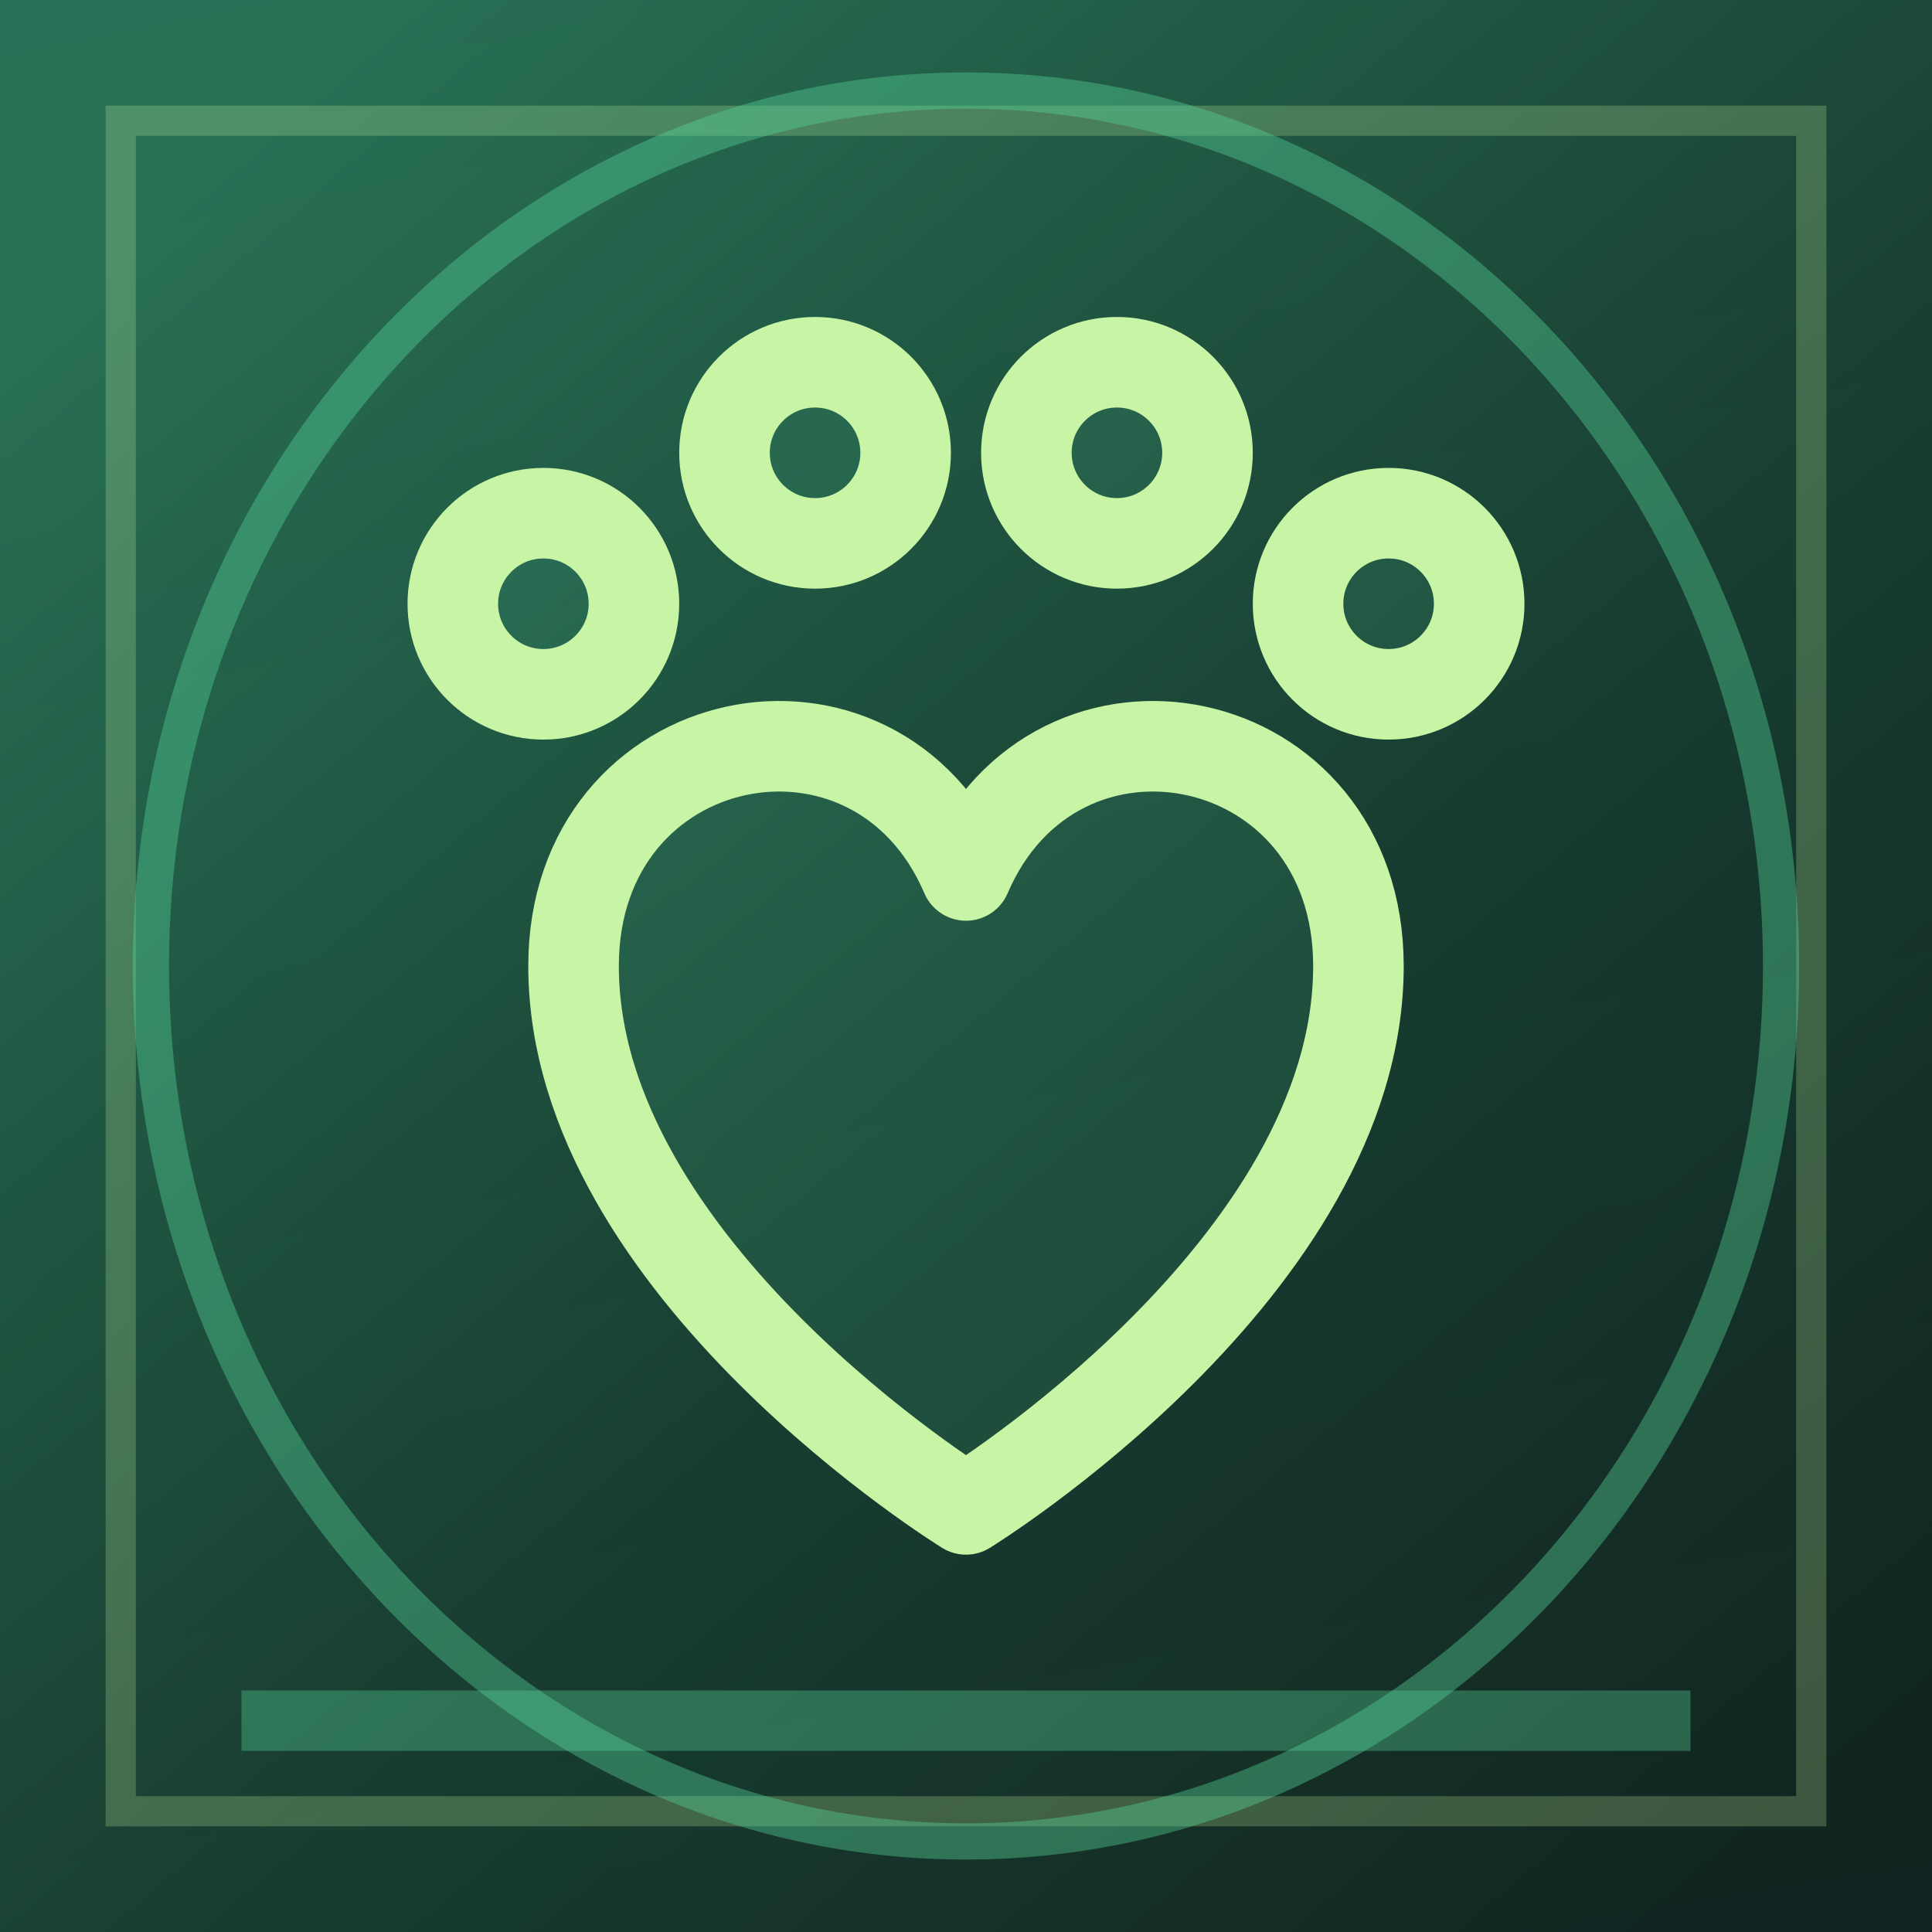
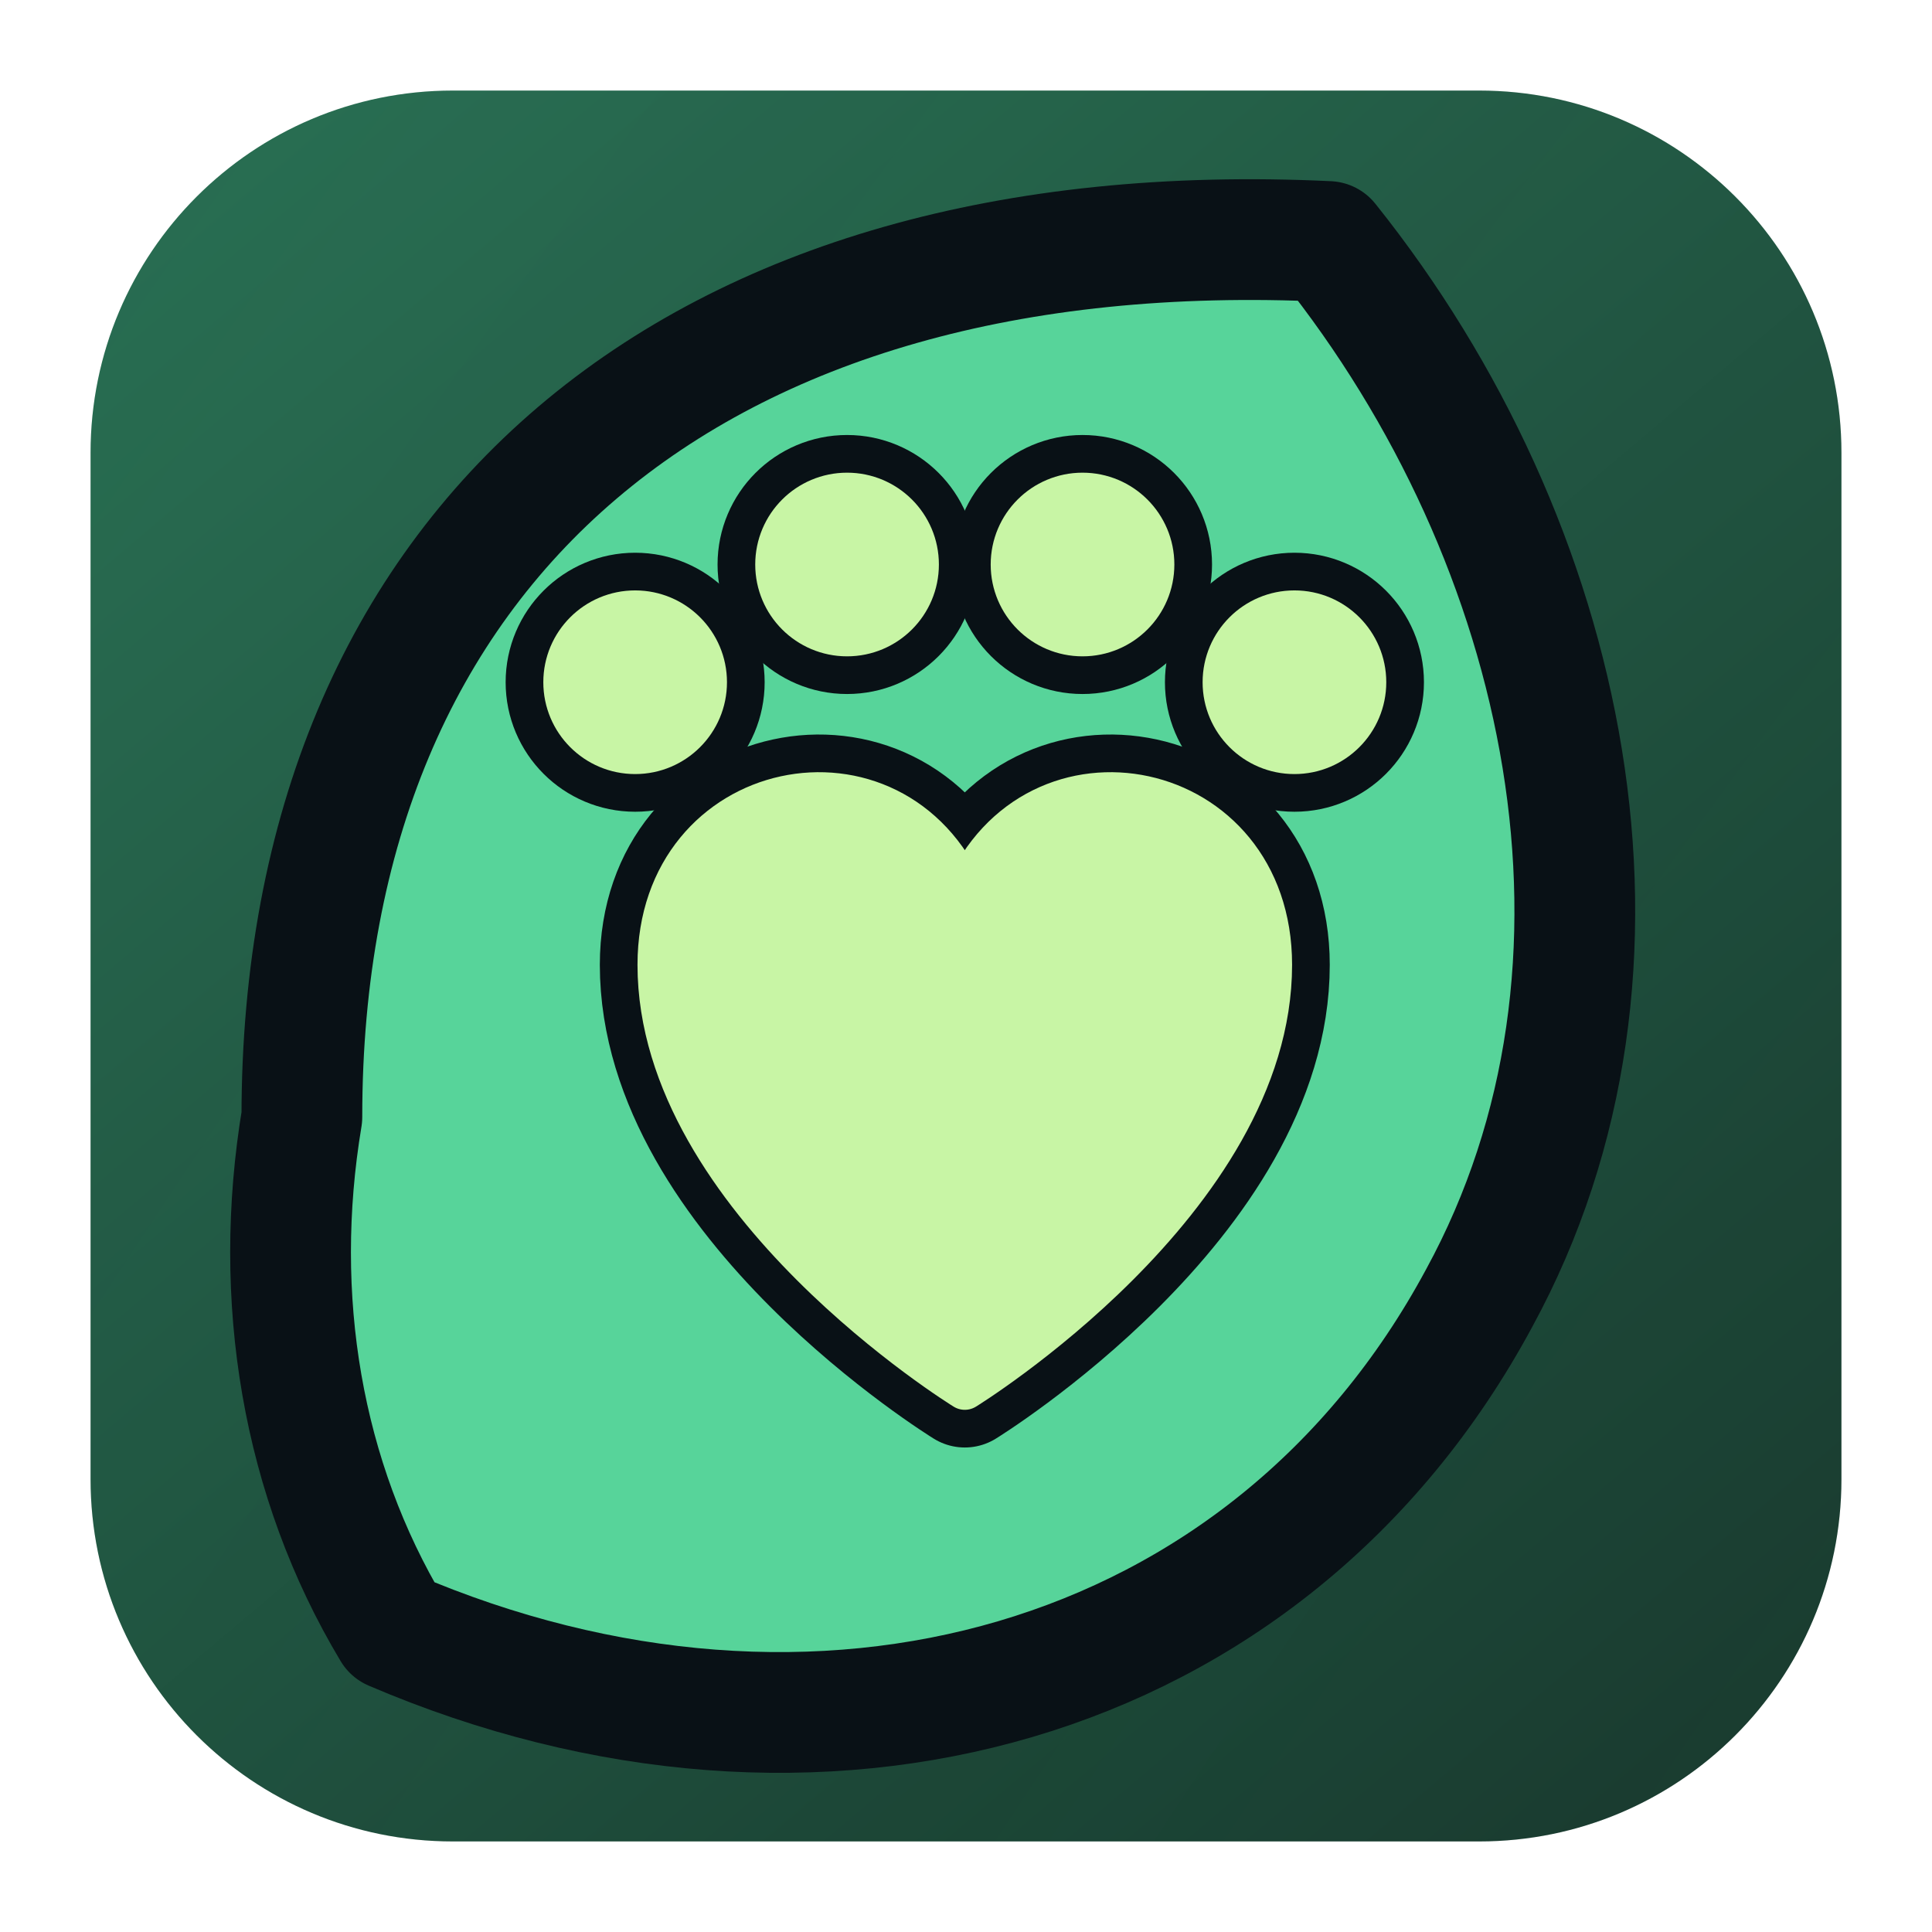
- <svg xmlns="http://www.w3.org/2000/svg" viewBox="0 0 64 64" data-icon-canvas="full" data-icon-kind="talent" data-icon-key="bear-talent-regrowth-of-the-pack">
+ <svg xmlns="http://www.w3.org/2000/svg" viewBox="0 0 64 64" data-icon-canvas="full" data-icon-style="warrior-block" data-icon-kind="talent" data-icon-key="bear-talent-regrowth-of-the-pack">
  <defs>
    <linearGradient id="bg" x1="8" y1="4" x2="57" y2="62" gradientUnits="userSpaceOnUse">
      <stop stop-color="#23664d" />
-       <stop offset="0.58" stop-color="#102b24" />
-       <stop offset="1" stop-color="#081012" />
+       <stop offset="1" stop-color="#102b24" />
    </linearGradient>
    <radialGradient id="glow" cx="0" cy="0" r="1" gradientTransform="translate(23 18) rotate(48) scale(38)">
-       <stop stop-color="#57d49a" stop-opacity=".42" />
+       <stop stop-color="#c8f5a5" stop-opacity=".3" />
      <stop offset="1" stop-color="#57d49a" stop-opacity="0" />
    </radialGradient>
  </defs>
-   <path fill="url(#bg)" d="M0 0h64v64H0z" />
-   <path fill="url(#glow)" d="M0 0h64v64H0z" />
-   <path d="M4 4h56v56H4z" fill="none" stroke="#c8f5a5" stroke-opacity=".24" />
-   <g fill="none" stroke="#57d49a" stroke-opacity=".4" stroke-width="1.2">
-     <ellipse cx="32" cy="32" rx="27" ry="29" />
+   <rect x="3" y="3" width="58" height="58" rx="12" fill="url(#bg)" />
+   <rect x="3" y="3" width="58" height="58" rx="12" fill="url(#glow)" />
+   <g data-icon-layer="core" fill="#57d49a" stroke="#091116" stroke-width="4" stroke-linejoin="round">
+     <path d="M10 37C10 18 23 7 44 8c8 10 11 24 5 35-7 13-22 17-36 11-3-5-4-11-3-17Z" />
  </g>
-   <g fill="#57d49a" fill-opacity=".13" stroke="#c8f5a5" stroke-width="3" stroke-linecap="round" stroke-linejoin="round">
+   <g data-icon-layer="symbol-outline" transform="translate(7 7) scale(.78)" fill="#c8f5a5" stroke="#091116" stroke-width="5" stroke-linecap="round" stroke-linejoin="round">
    <path d="M32 50S19 42 19 32c0-8 10-10 13-3 3-7 13-5 13 3 0 10-13 18-13 18Z" />
    <circle cx="18" cy="20" r="3" />
    <circle cx="27" cy="15" r="3" />
    <circle cx="37" cy="15" r="3" />
    <circle cx="46" cy="20" r="3" />
  </g>
-   <path d="M8 57h48" stroke="#57d49a" stroke-opacity=".36" stroke-width="2" />
+   <g data-icon-layer="highlight" transform="translate(7 7) scale(.78)" fill="#c8f5a5" stroke="#c8f5a5" stroke-width="1.8" stroke-linecap="round" stroke-linejoin="round">
+     <path d="M32 50S19 42 19 32c0-8 10-10 13-3 3-7 13-5 13 3 0 10-13 18-13 18Z" />
+     <circle cx="18" cy="20" r="3" />
+     <circle cx="27" cy="15" r="3" />
+     <circle cx="37" cy="15" r="3" />
+     <circle cx="46" cy="20" r="3" />
+   </g>
</svg>
